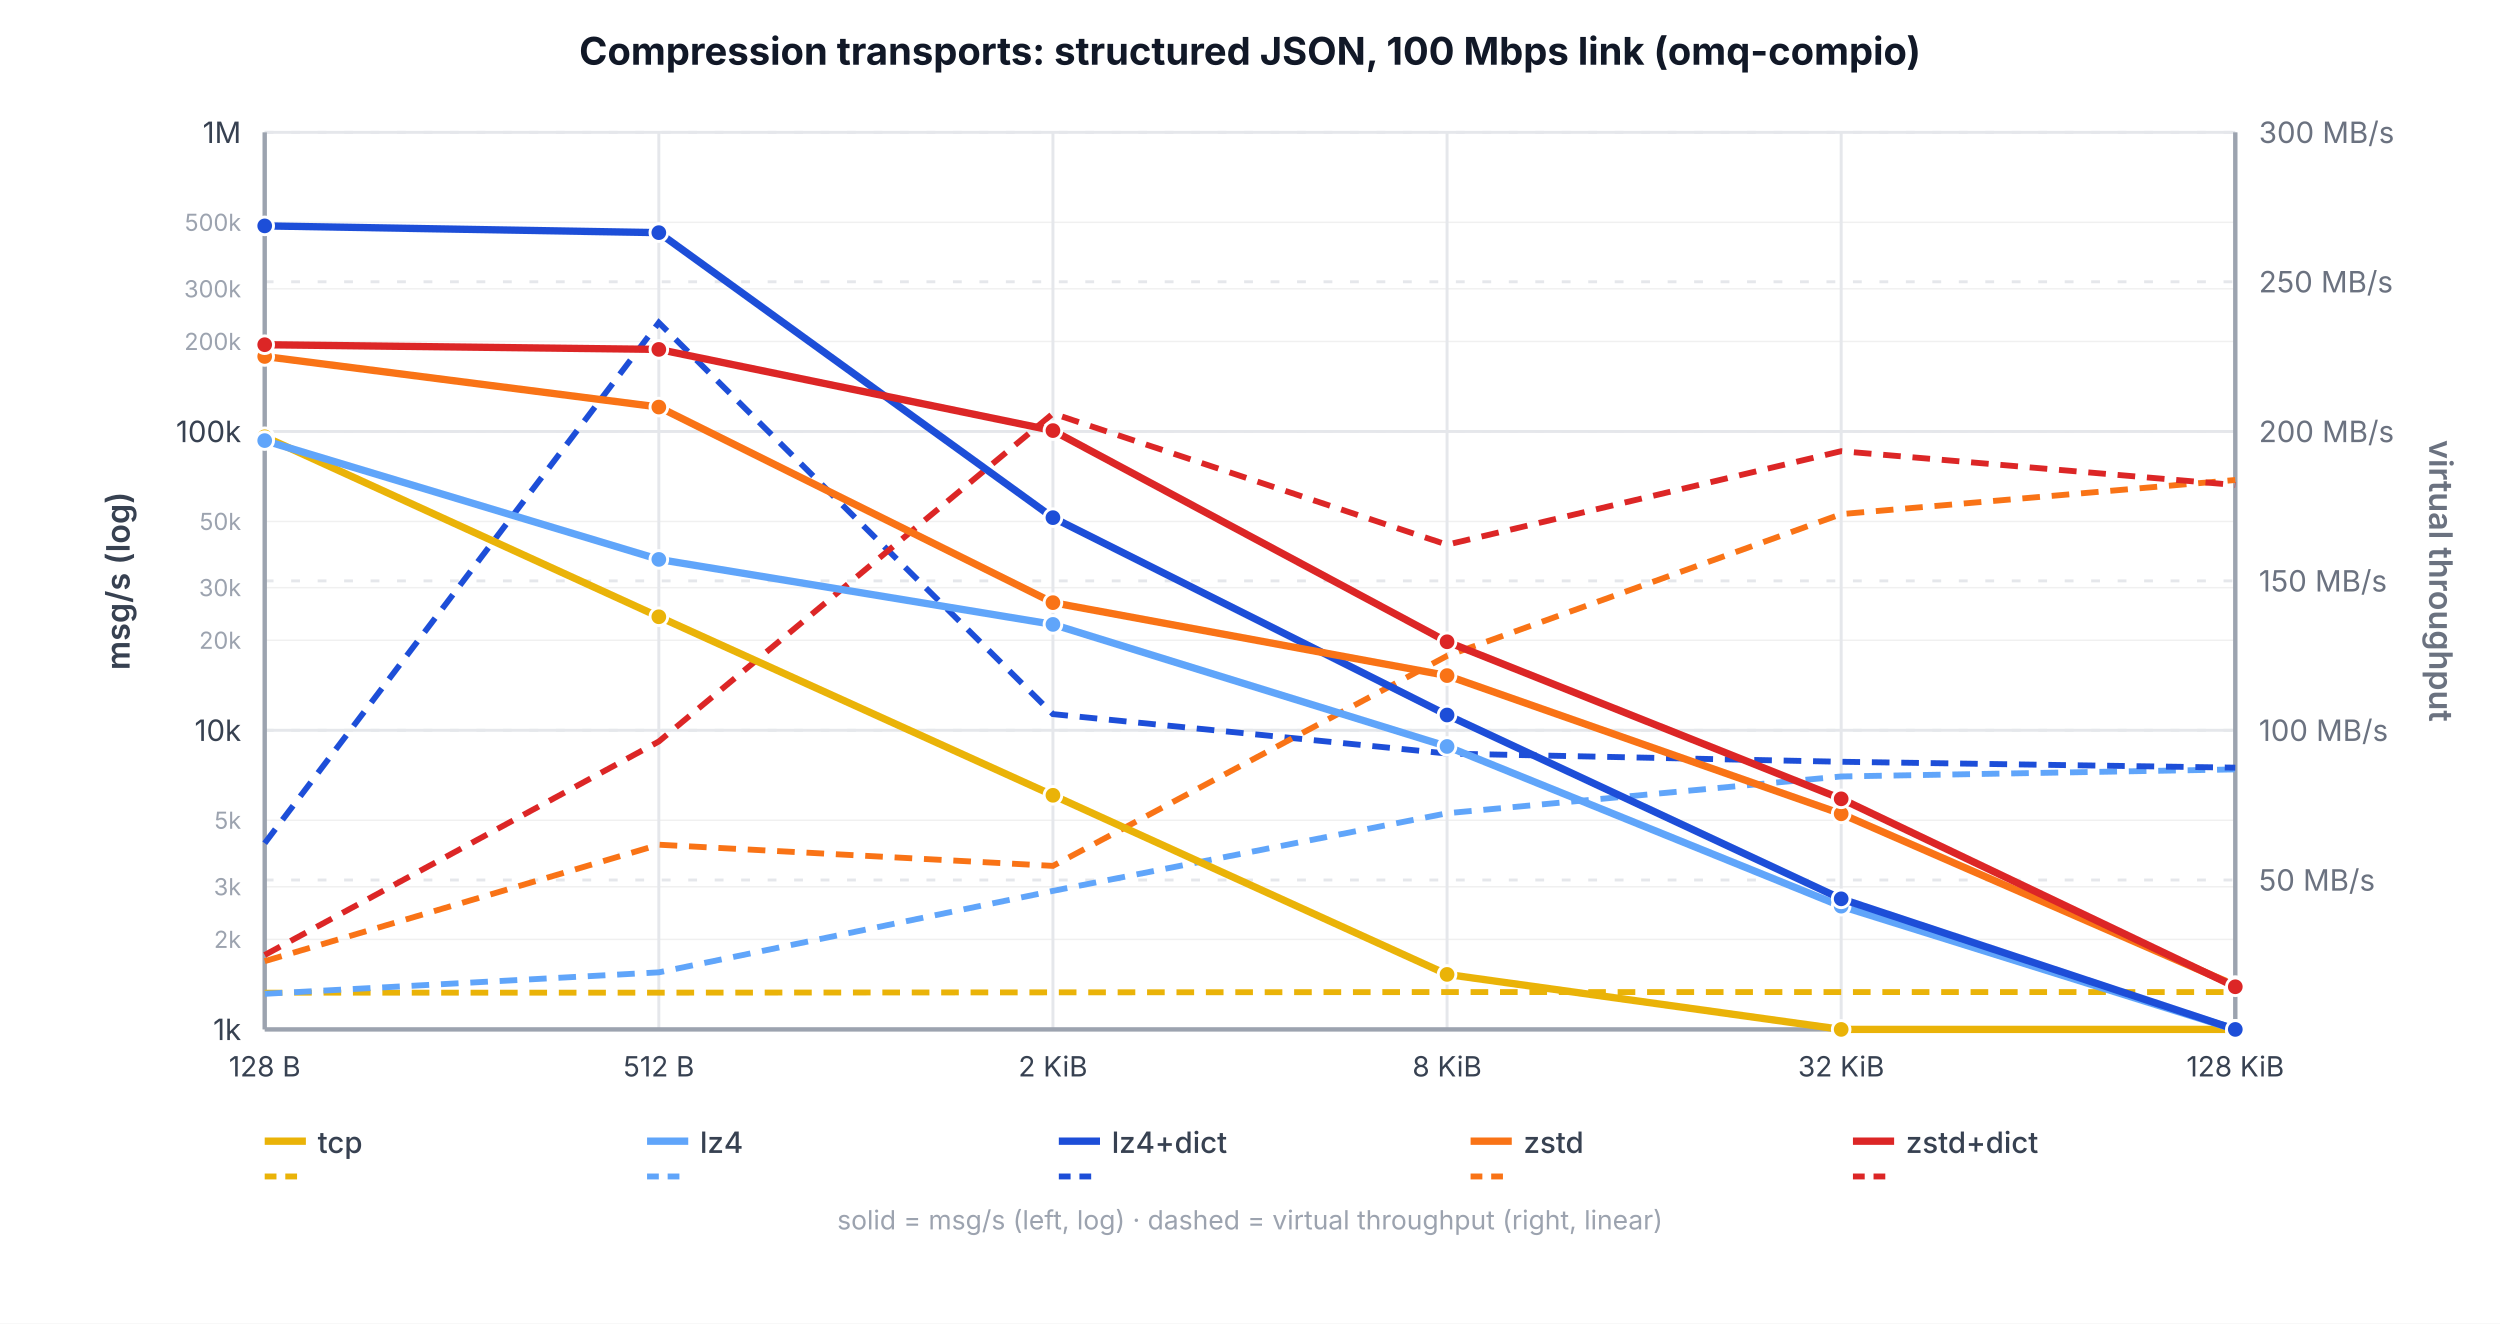
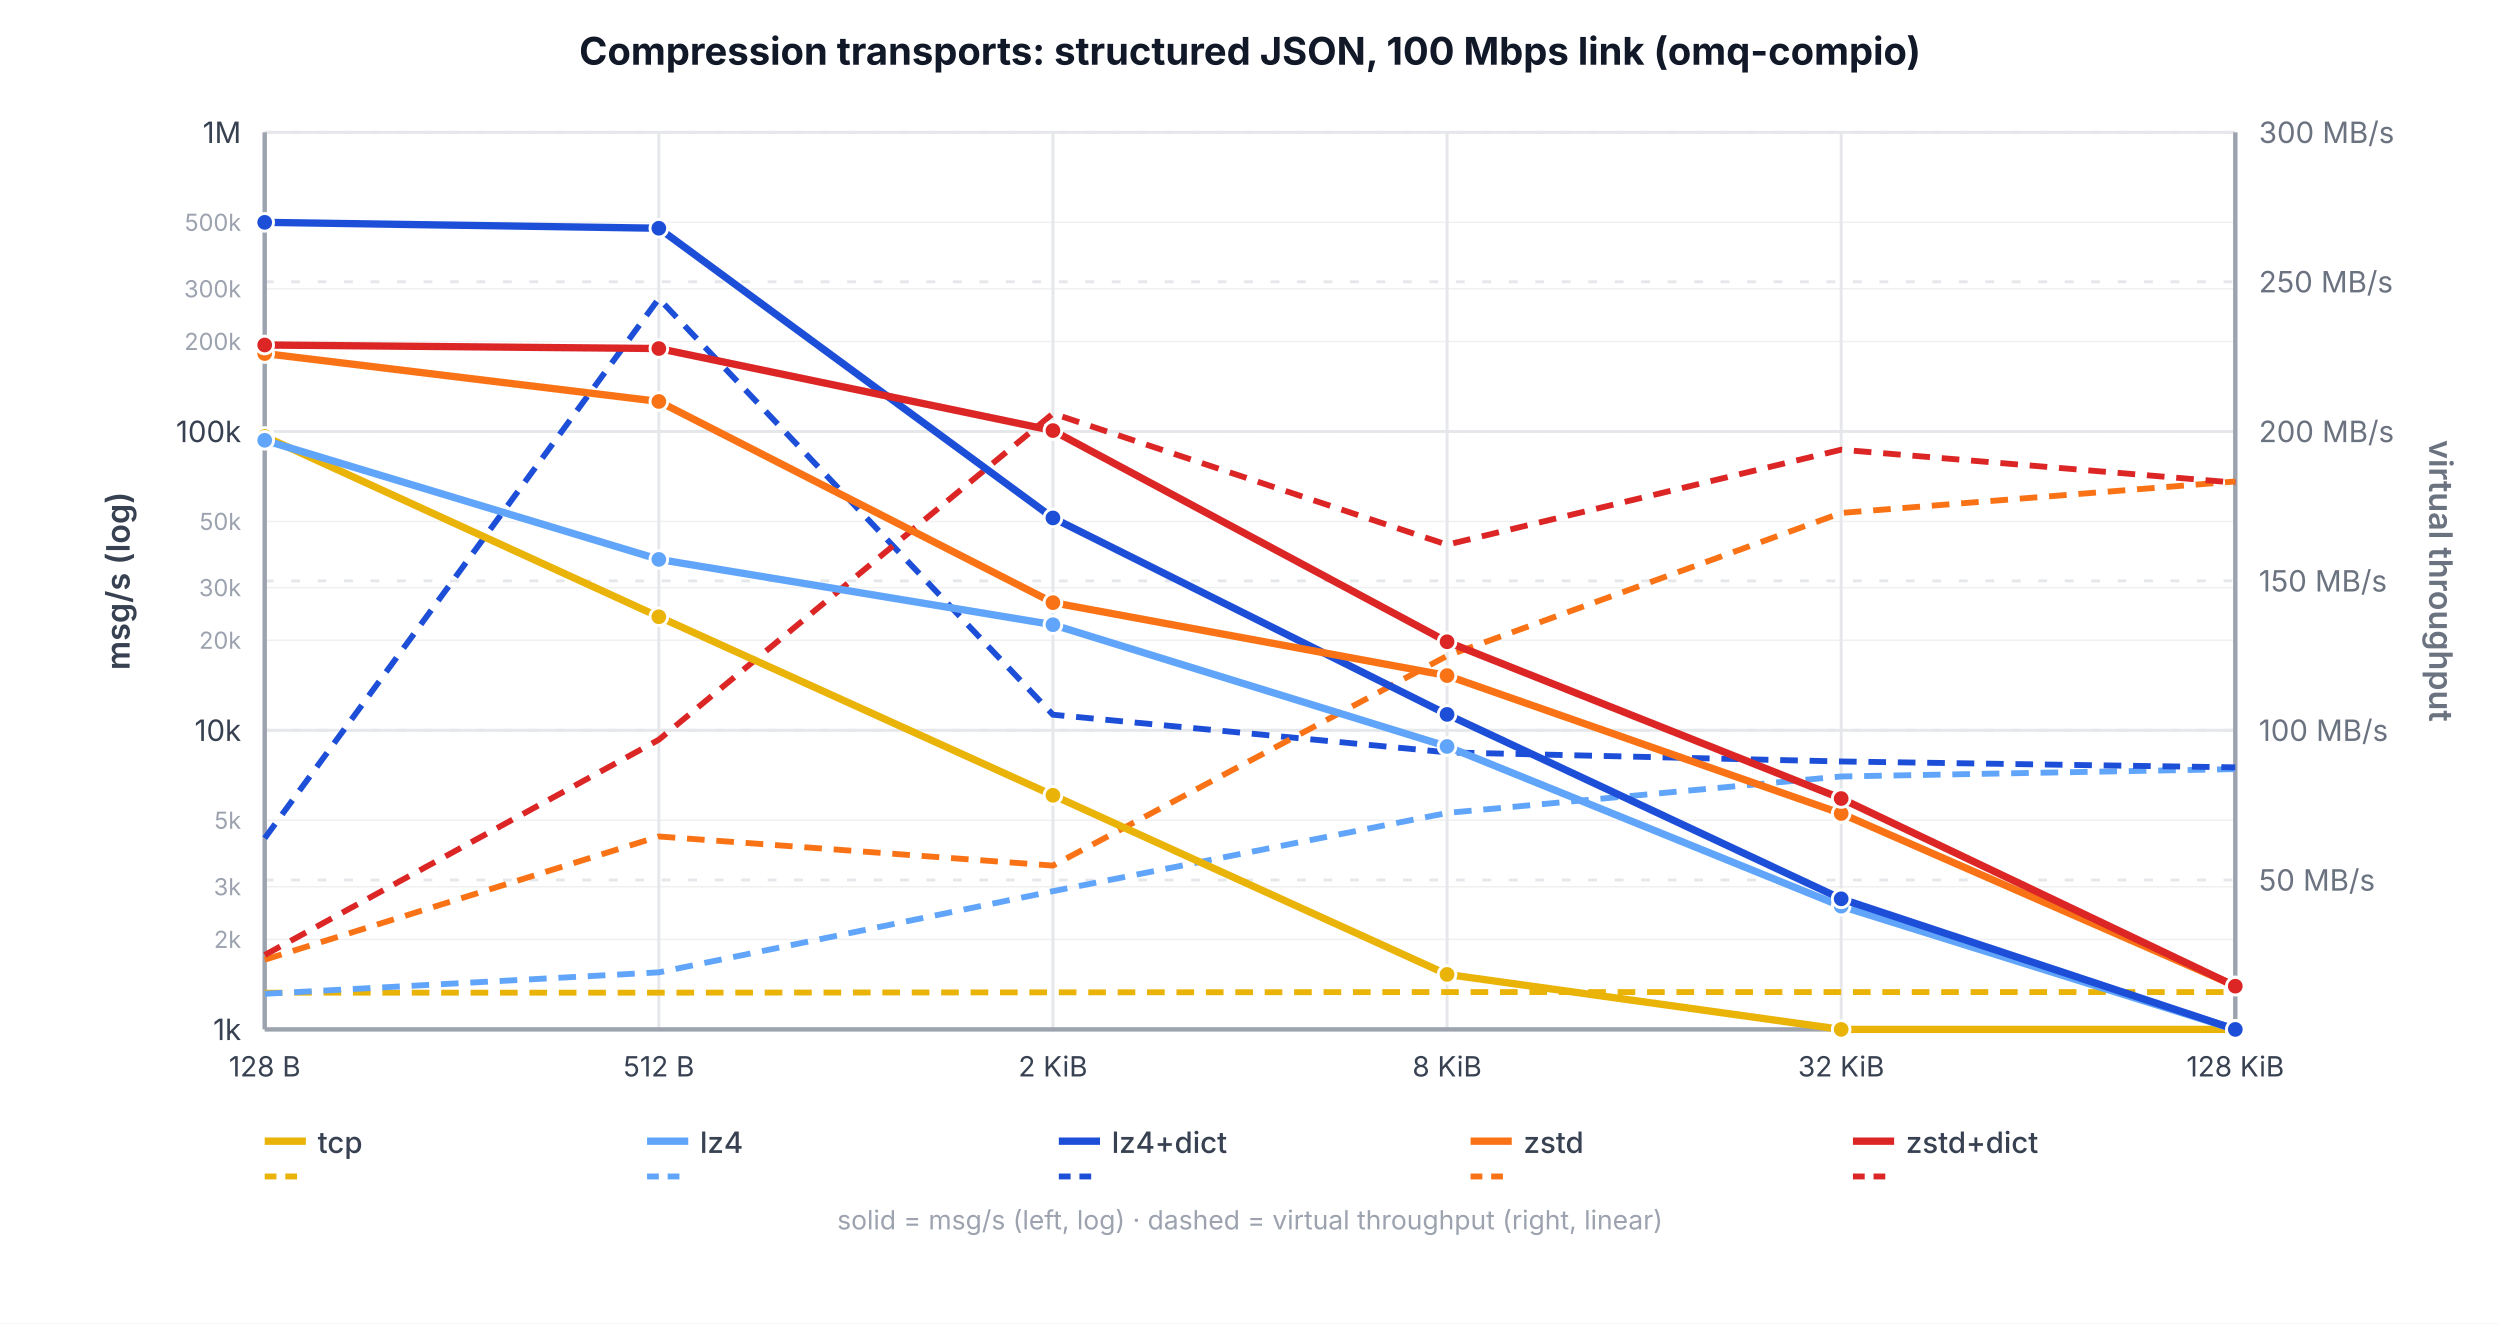
<svg xmlns="http://www.w3.org/2000/svg" viewBox="0 0 850 450" font-family="system-ui, -apple-system, sans-serif">
  <rect width="850" height="450" fill="white" />
  <line x1="90" y1="350.0" x2="760" y2="350.0" stroke="#e5e7eb" stroke-width="1" />
  <text x="82" y="350.0" text-anchor="end" dominant-baseline="middle" fill="#374151" font-size="10">1k</text>
  <line x1="90" y1="248.3" x2="760" y2="248.3" stroke="#e5e7eb" stroke-width="1" />
  <text x="82" y="248.3" text-anchor="end" dominant-baseline="middle" fill="#374151" font-size="10">10k</text>
  <line x1="90" y1="146.7" x2="760" y2="146.7" stroke="#e5e7eb" stroke-width="1" />
  <text x="82" y="146.7" text-anchor="end" dominant-baseline="middle" fill="#374151" font-size="10">100k</text>
  <line x1="90" y1="45.0" x2="760" y2="45.0" stroke="#e5e7eb" stroke-width="1" />
  <text x="82" y="45.0" text-anchor="end" dominant-baseline="middle" fill="#374151" font-size="10">1M</text>
  <line x1="90" y1="319.4" x2="760" y2="319.4" stroke="#f0f0f0" stroke-width="0.5" />
  <text x="82" y="319.4" text-anchor="end" dominant-baseline="middle" fill="#9ca3af" font-size="8">2k</text>
  <line x1="90" y1="301.5" x2="760" y2="301.5" stroke="#f0f0f0" stroke-width="0.5" />
  <text x="82" y="301.5" text-anchor="end" dominant-baseline="middle" fill="#9ca3af" font-size="8">3k</text>
  <line x1="90" y1="278.9" x2="760" y2="278.9" stroke="#f0f0f0" stroke-width="0.5" />
  <text x="82" y="278.9" text-anchor="end" dominant-baseline="middle" fill="#9ca3af" font-size="8">5k</text>
  <line x1="90" y1="217.7" x2="760" y2="217.7" stroke="#f0f0f0" stroke-width="0.5" />
  <text x="82" y="217.7" text-anchor="end" dominant-baseline="middle" fill="#9ca3af" font-size="8">20k</text>
  <line x1="90" y1="199.8" x2="760" y2="199.8" stroke="#f0f0f0" stroke-width="0.5" />
  <text x="82" y="199.8" text-anchor="end" dominant-baseline="middle" fill="#9ca3af" font-size="8">30k</text>
  <line x1="90" y1="177.3" x2="760" y2="177.3" stroke="#f0f0f0" stroke-width="0.5" />
  <text x="82" y="177.3" text-anchor="end" dominant-baseline="middle" fill="#9ca3af" font-size="8">50k</text>
  <line x1="90" y1="116.1" x2="760" y2="116.1" stroke="#f0f0f0" stroke-width="0.5" />
  <text x="82" y="116.1" text-anchor="end" dominant-baseline="middle" fill="#9ca3af" font-size="8">200k</text>
  <line x1="90" y1="98.2" x2="760" y2="98.2" stroke="#f0f0f0" stroke-width="0.5" />
  <text x="82" y="98.2" text-anchor="end" dominant-baseline="middle" fill="#9ca3af" font-size="8">300k</text>
  <line x1="90" y1="75.6" x2="760" y2="75.6" stroke="#f0f0f0" stroke-width="0.5" />
  <text x="82" y="75.6" text-anchor="end" dominant-baseline="middle" fill="#9ca3af" font-size="8">500k</text>
  <line x1="90" y1="299.2" x2="760" y2="299.2" stroke="#e5e7eb" stroke-width="1" stroke-dasharray="3,6" />
  <text x="768" y="299.2" text-anchor="start" dominant-baseline="middle" fill="#6b7280" font-size="10">50 MB/s</text>
  <line x1="90" y1="248.3" x2="760" y2="248.3" stroke="#e5e7eb" stroke-width="1" stroke-dasharray="3,6" />
  <text x="768" y="248.3" text-anchor="start" dominant-baseline="middle" fill="#6b7280" font-size="10">100 MB/s</text>
  <line x1="90" y1="197.5" x2="760" y2="197.5" stroke="#e5e7eb" stroke-width="1" stroke-dasharray="3,6" />
  <text x="768" y="197.5" text-anchor="start" dominant-baseline="middle" fill="#6b7280" font-size="10">150 MB/s</text>
  <line x1="90" y1="146.7" x2="760" y2="146.7" stroke="#e5e7eb" stroke-width="1" stroke-dasharray="3,6" />
  <text x="768" y="146.7" text-anchor="start" dominant-baseline="middle" fill="#6b7280" font-size="10">200 MB/s</text>
  <line x1="90" y1="95.8" x2="760" y2="95.8" stroke="#e5e7eb" stroke-width="1" stroke-dasharray="3,6" />
  <text x="768" y="95.8" text-anchor="start" dominant-baseline="middle" fill="#6b7280" font-size="10">250 MB/s</text>
  <line x1="90" y1="45.0" x2="760" y2="45.0" stroke="#e5e7eb" stroke-width="1" stroke-dasharray="3,6" />
  <text x="768" y="45.0" text-anchor="start" dominant-baseline="middle" fill="#6b7280" font-size="10">300 MB/s</text>
  <line x1="90.0" y1="45" x2="90.0" y2="350" stroke="#e5e7eb" stroke-width="1" />
  <line x1="224.0" y1="45" x2="224.0" y2="350" stroke="#e5e7eb" stroke-width="1" />
  <line x1="358.0" y1="45" x2="358.0" y2="350" stroke="#e5e7eb" stroke-width="1" />
  <line x1="492.0" y1="45" x2="492.0" y2="350" stroke="#e5e7eb" stroke-width="1" />
  <line x1="626.0" y1="45" x2="626.0" y2="350" stroke="#e5e7eb" stroke-width="1" />
  <line x1="760.0" y1="45" x2="760.0" y2="350" stroke="#e5e7eb" stroke-width="1" />
  <line x1="90" y1="45" x2="90" y2="350" stroke="#9ca3af" stroke-width="1.5" />
  <line x1="760" y1="45" x2="760" y2="350" stroke="#9ca3af" stroke-width="1.5" />
  <line x1="90" y1="350" x2="760" y2="350" stroke="#9ca3af" stroke-width="1.5" />
  <text x="90.0" y="366" text-anchor="middle" fill="#374151" font-size="9.5">128 B</text>
  <text x="224.0" y="366" text-anchor="middle" fill="#374151" font-size="9.5">512 B</text>
  <text x="358.0" y="366" text-anchor="middle" fill="#374151" font-size="9.5">2 KiB</text>
  <text x="492.0" y="366" text-anchor="middle" fill="#374151" font-size="9.5">8 KiB</text>
  <text x="626.0" y="366" text-anchor="middle" fill="#374151" font-size="9.5">32 KiB</text>
  <text x="760.0" y="366" text-anchor="middle" fill="#374151" font-size="9.5">128 KiB</text>
  <text x="40" y="197.5" text-anchor="middle" dominant-baseline="middle" fill="#374151" font-size="11" font-weight="600" transform="rotate(-90,40,197.5)">msg/s (log)</text>
  <text x="830" y="197.5" text-anchor="middle" dominant-baseline="middle" fill="#6b7280" font-size="11" font-weight="600" transform="rotate(90,830,197.5)">virtual throughput</text>
  <text x="425.0" y="22" text-anchor="middle" fill="#111827" font-size="13" font-weight="700">Compression transports: structured JSON, 100 Mbps link (omq-compio)</text>
  <polyline points="90.0,337.5 224.0,337.5 358.0,337.4 492.0,337.3 626.0,337.3 760.0,337.3" fill="none" stroke="#eab308" stroke-width="2" stroke-dasharray="6,4" />
-   <polyline points="90.0,337.9 224.0,330.6 358.0,302.9 492.0,276.5 626.0,264.0 760.0,261.6" fill="none" stroke="#60a5fa" stroke-width="2" stroke-dasharray="6,4" />
-   <polyline points="90.0,286.7 224.0,109.7 358.0,242.8 492.0,256.2 626.0,259.0 760.0,261.0" fill="none" stroke="#1d4ed8" stroke-width="2" stroke-dasharray="6,4" />
-   <polyline points="90.0,326.8 224.0,287.2 358.0,294.4 492.0,223.0 626.0,174.8 760.0,163.2" fill="none" stroke="#f97316" stroke-width="2" stroke-dasharray="6,4" />
-   <polyline points="90.0,324.7 224.0,252.1 358.0,140.6 492.0,185.2 626.0,153.4 760.0,164.9" fill="none" stroke="#dc2626" stroke-width="2" stroke-dasharray="6,4" />
-   <polyline points="90.0,148.5 224.0,209.7 358.0,270.4 492.0,331.3 626.0,350.0 760.0,350.0" fill="none" stroke="#eab308" stroke-width="2.5" stroke-linecap="round" stroke-linejoin="round" />
-   <circle cx="90.0" cy="148.5" r="3" fill="#eab308" stroke="white" stroke-width="1" />
+   <polyline points="90.0,337.9 224.0,330.6 358.0,303.0 492.0,276.4 626.0,264.0 760.0,261.5" fill="none" stroke="#60a5fa" stroke-width="2" stroke-dasharray="6,4" />
+   <polyline points="90.0,285.0 224.0,101.5 358.0,243.0 492.0,255.8 626.0,258.9 760.0,260.9" fill="none" stroke="#1d4ed8" stroke-width="2" stroke-dasharray="6,4" />
+   <polyline points="90.0,326.3 224.0,284.4 358.0,294.3 492.0,223.0 626.0,174.4 760.0,163.7" fill="none" stroke="#f97316" stroke-width="2" stroke-dasharray="6,4" />
+   <polyline points="90.0,324.7 224.0,251.5 358.0,140.6 492.0,185.2 626.0,152.9 760.0,164.1" fill="none" stroke="#dc2626" stroke-width="2" stroke-dasharray="6,4" />
+   <polyline points="90.0,148.4 224.0,209.7 358.0,270.4 492.0,331.3 626.0,350.0 760.0,350.0" fill="none" stroke="#eab308" stroke-width="2.5" stroke-linecap="round" stroke-linejoin="round" />
+   <circle cx="90.0" cy="148.4" r="3" fill="#eab308" stroke="white" stroke-width="1" />
  <circle cx="224.0" cy="209.7" r="3" fill="#eab308" stroke="white" stroke-width="1" />
  <circle cx="358.0" cy="270.4" r="3" fill="#eab308" stroke="white" stroke-width="1" />
  <circle cx="492.0" cy="331.3" r="3" fill="#eab308" stroke="white" stroke-width="1" />
  <circle cx="626.0" cy="350.0" r="3" fill="#eab308" stroke="white" stroke-width="1" />
  <circle cx="760.0" cy="350.0" r="3" fill="#eab308" stroke="white" stroke-width="1" />
-   <polyline points="90.0,149.8 224.0,190.2 358.0,212.3 492.0,253.8 626.0,308.1 760.0,350.0" fill="none" stroke="#60a5fa" stroke-width="2.5" stroke-linecap="round" stroke-linejoin="round" />
-   <circle cx="90.0" cy="149.8" r="3" fill="#60a5fa" stroke="white" stroke-width="1" />
+   <polyline points="90.0,149.7 224.0,190.2 358.0,212.4 492.0,253.8 626.0,308.1 760.0,350.0" fill="none" stroke="#60a5fa" stroke-width="2.5" stroke-linecap="round" stroke-linejoin="round" />
+   <circle cx="90.0" cy="149.7" r="3" fill="#60a5fa" stroke="white" stroke-width="1" />
  <circle cx="224.0" cy="190.2" r="3" fill="#60a5fa" stroke="white" stroke-width="1" />
-   <circle cx="358.0" cy="212.3" r="3" fill="#60a5fa" stroke="white" stroke-width="1" />
+   <circle cx="358.0" cy="212.4" r="3" fill="#60a5fa" stroke="white" stroke-width="1" />
  <circle cx="492.0" cy="253.8" r="3" fill="#60a5fa" stroke="white" stroke-width="1" />
  <circle cx="626.0" cy="308.1" r="3" fill="#60a5fa" stroke="white" stroke-width="1" />
  <circle cx="760.0" cy="350.0" r="3" fill="#60a5fa" stroke="white" stroke-width="1" />
-   <polyline points="90.0,76.8 224.0,79.1 358.0,176.0 492.0,243.1 626.0,305.6 760.0,350.0" fill="none" stroke="#1d4ed8" stroke-width="2.5" stroke-linecap="round" stroke-linejoin="round" />
-   <circle cx="90.0" cy="76.8" r="3" fill="#1d4ed8" stroke="white" stroke-width="1" />
-   <circle cx="224.0" cy="79.1" r="3" fill="#1d4ed8" stroke="white" stroke-width="1" />
-   <circle cx="358.0" cy="176.0" r="3" fill="#1d4ed8" stroke="white" stroke-width="1" />
-   <circle cx="492.0" cy="243.1" r="3" fill="#1d4ed8" stroke="white" stroke-width="1" />
+   <polyline points="90.0,75.6 224.0,77.6 358.0,176.1 492.0,242.9 626.0,305.6 760.0,350.0" fill="none" stroke="#1d4ed8" stroke-width="2.5" stroke-linecap="round" stroke-linejoin="round" />
+   <circle cx="90.0" cy="75.6" r="3" fill="#1d4ed8" stroke="white" stroke-width="1" />
+   <circle cx="224.0" cy="77.6" r="3" fill="#1d4ed8" stroke="white" stroke-width="1" />
+   <circle cx="358.0" cy="176.1" r="3" fill="#1d4ed8" stroke="white" stroke-width="1" />
+   <circle cx="492.0" cy="242.9" r="3" fill="#1d4ed8" stroke="white" stroke-width="1" />
  <circle cx="626.0" cy="305.6" r="3" fill="#1d4ed8" stroke="white" stroke-width="1" />
  <circle cx="760.0" cy="350.0" r="3" fill="#1d4ed8" stroke="white" stroke-width="1" />
-   <polyline points="90.0,121.2 224.0,138.4 358.0,204.9 492.0,229.7 626.0,276.7 760.0,335.1" fill="none" stroke="#f97316" stroke-width="2.5" stroke-linecap="round" stroke-linejoin="round" />
-   <circle cx="90.0" cy="121.2" r="3" fill="#f97316" stroke="white" stroke-width="1" />
-   <circle cx="224.0" cy="138.4" r="3" fill="#f97316" stroke="white" stroke-width="1" />
+   <polyline points="90.0,120.2 224.0,136.5 358.0,204.9 492.0,229.7 626.0,276.6 760.0,335.2" fill="none" stroke="#f97316" stroke-width="2.5" stroke-linecap="round" stroke-linejoin="round" />
+   <circle cx="90.0" cy="120.2" r="3" fill="#f97316" stroke="white" stroke-width="1" />
+   <circle cx="224.0" cy="136.5" r="3" fill="#f97316" stroke="white" stroke-width="1" />
  <circle cx="358.0" cy="204.9" r="3" fill="#f97316" stroke="white" stroke-width="1" />
  <circle cx="492.0" cy="229.7" r="3" fill="#f97316" stroke="white" stroke-width="1" />
-   <circle cx="626.0" cy="276.7" r="3" fill="#f97316" stroke="white" stroke-width="1" />
-   <circle cx="760.0" cy="335.1" r="3" fill="#f97316" stroke="white" stroke-width="1" />
-   <polyline points="90.0,117.2 224.0,118.8 358.0,146.4 492.0,218.2 626.0,271.6 760.0,335.5" fill="none" stroke="#dc2626" stroke-width="2.5" stroke-linecap="round" stroke-linejoin="round" />
-   <circle cx="90.0" cy="117.2" r="3" fill="#dc2626" stroke="white" stroke-width="1" />
-   <circle cx="224.0" cy="118.8" r="3" fill="#dc2626" stroke="white" stroke-width="1" />
+   <circle cx="626.0" cy="276.6" r="3" fill="#f97316" stroke="white" stroke-width="1" />
+   <circle cx="760.0" cy="335.2" r="3" fill="#f97316" stroke="white" stroke-width="1" />
+   <polyline points="90.0,117.3 224.0,118.5 358.0,146.4 492.0,218.2 626.0,271.5 760.0,335.3" fill="none" stroke="#dc2626" stroke-width="2.5" stroke-linecap="round" stroke-linejoin="round" />
+   <circle cx="90.0" cy="117.3" r="3" fill="#dc2626" stroke="white" stroke-width="1" />
+   <circle cx="224.0" cy="118.5" r="3" fill="#dc2626" stroke="white" stroke-width="1" />
  <circle cx="358.0" cy="146.4" r="3" fill="#dc2626" stroke="white" stroke-width="1" />
  <circle cx="492.0" cy="218.2" r="3" fill="#dc2626" stroke="white" stroke-width="1" />
-   <circle cx="626.0" cy="271.6" r="3" fill="#dc2626" stroke="white" stroke-width="1" />
-   <circle cx="760.0" cy="335.5" r="3" fill="#dc2626" stroke="white" stroke-width="1" />
+   <circle cx="626.0" cy="271.5" r="3" fill="#dc2626" stroke="white" stroke-width="1" />
+   <circle cx="760.0" cy="335.3" r="3" fill="#dc2626" stroke="white" stroke-width="1" />
  <line x1="90" y1="388" x2="104" y2="388" stroke="#eab308" stroke-width="2.5" />
  <line x1="90" y1="400" x2="104" y2="400" stroke="#eab308" stroke-width="2" stroke-dasharray="4,3" />
  <text x="108" y="392" fill="#374151" font-size="10" font-weight="500">tcp</text>
  <line x1="220" y1="388" x2="234" y2="388" stroke="#60a5fa" stroke-width="2.5" />
  <line x1="220" y1="400" x2="234" y2="400" stroke="#60a5fa" stroke-width="2" stroke-dasharray="4,3" />
  <text x="238" y="392" fill="#374151" font-size="10" font-weight="500">lz4</text>
  <line x1="360" y1="388" x2="374" y2="388" stroke="#1d4ed8" stroke-width="2.5" />
  <line x1="360" y1="400" x2="374" y2="400" stroke="#1d4ed8" stroke-width="2" stroke-dasharray="4,3" />
  <text x="378" y="392" fill="#374151" font-size="10" font-weight="500">lz4+dict</text>
  <line x1="500" y1="388" x2="514" y2="388" stroke="#f97316" stroke-width="2.5" />
  <line x1="500" y1="400" x2="514" y2="400" stroke="#f97316" stroke-width="2" stroke-dasharray="4,3" />
  <text x="518" y="392" fill="#374151" font-size="10" font-weight="500">zstd</text>
  <line x1="630" y1="388" x2="644" y2="388" stroke="#dc2626" stroke-width="2.5" />
  <line x1="630" y1="400" x2="644" y2="400" stroke="#dc2626" stroke-width="2" stroke-dasharray="4,3" />
  <text x="648" y="392" fill="#374151" font-size="10" font-weight="500">zstd+dict</text>
  <text x="425.0" y="418" text-anchor="middle" fill="#9ca3af" font-size="9">solid = msg/s (left, log) · dashed = virtual throughput (right, linear)</text>
</svg>
